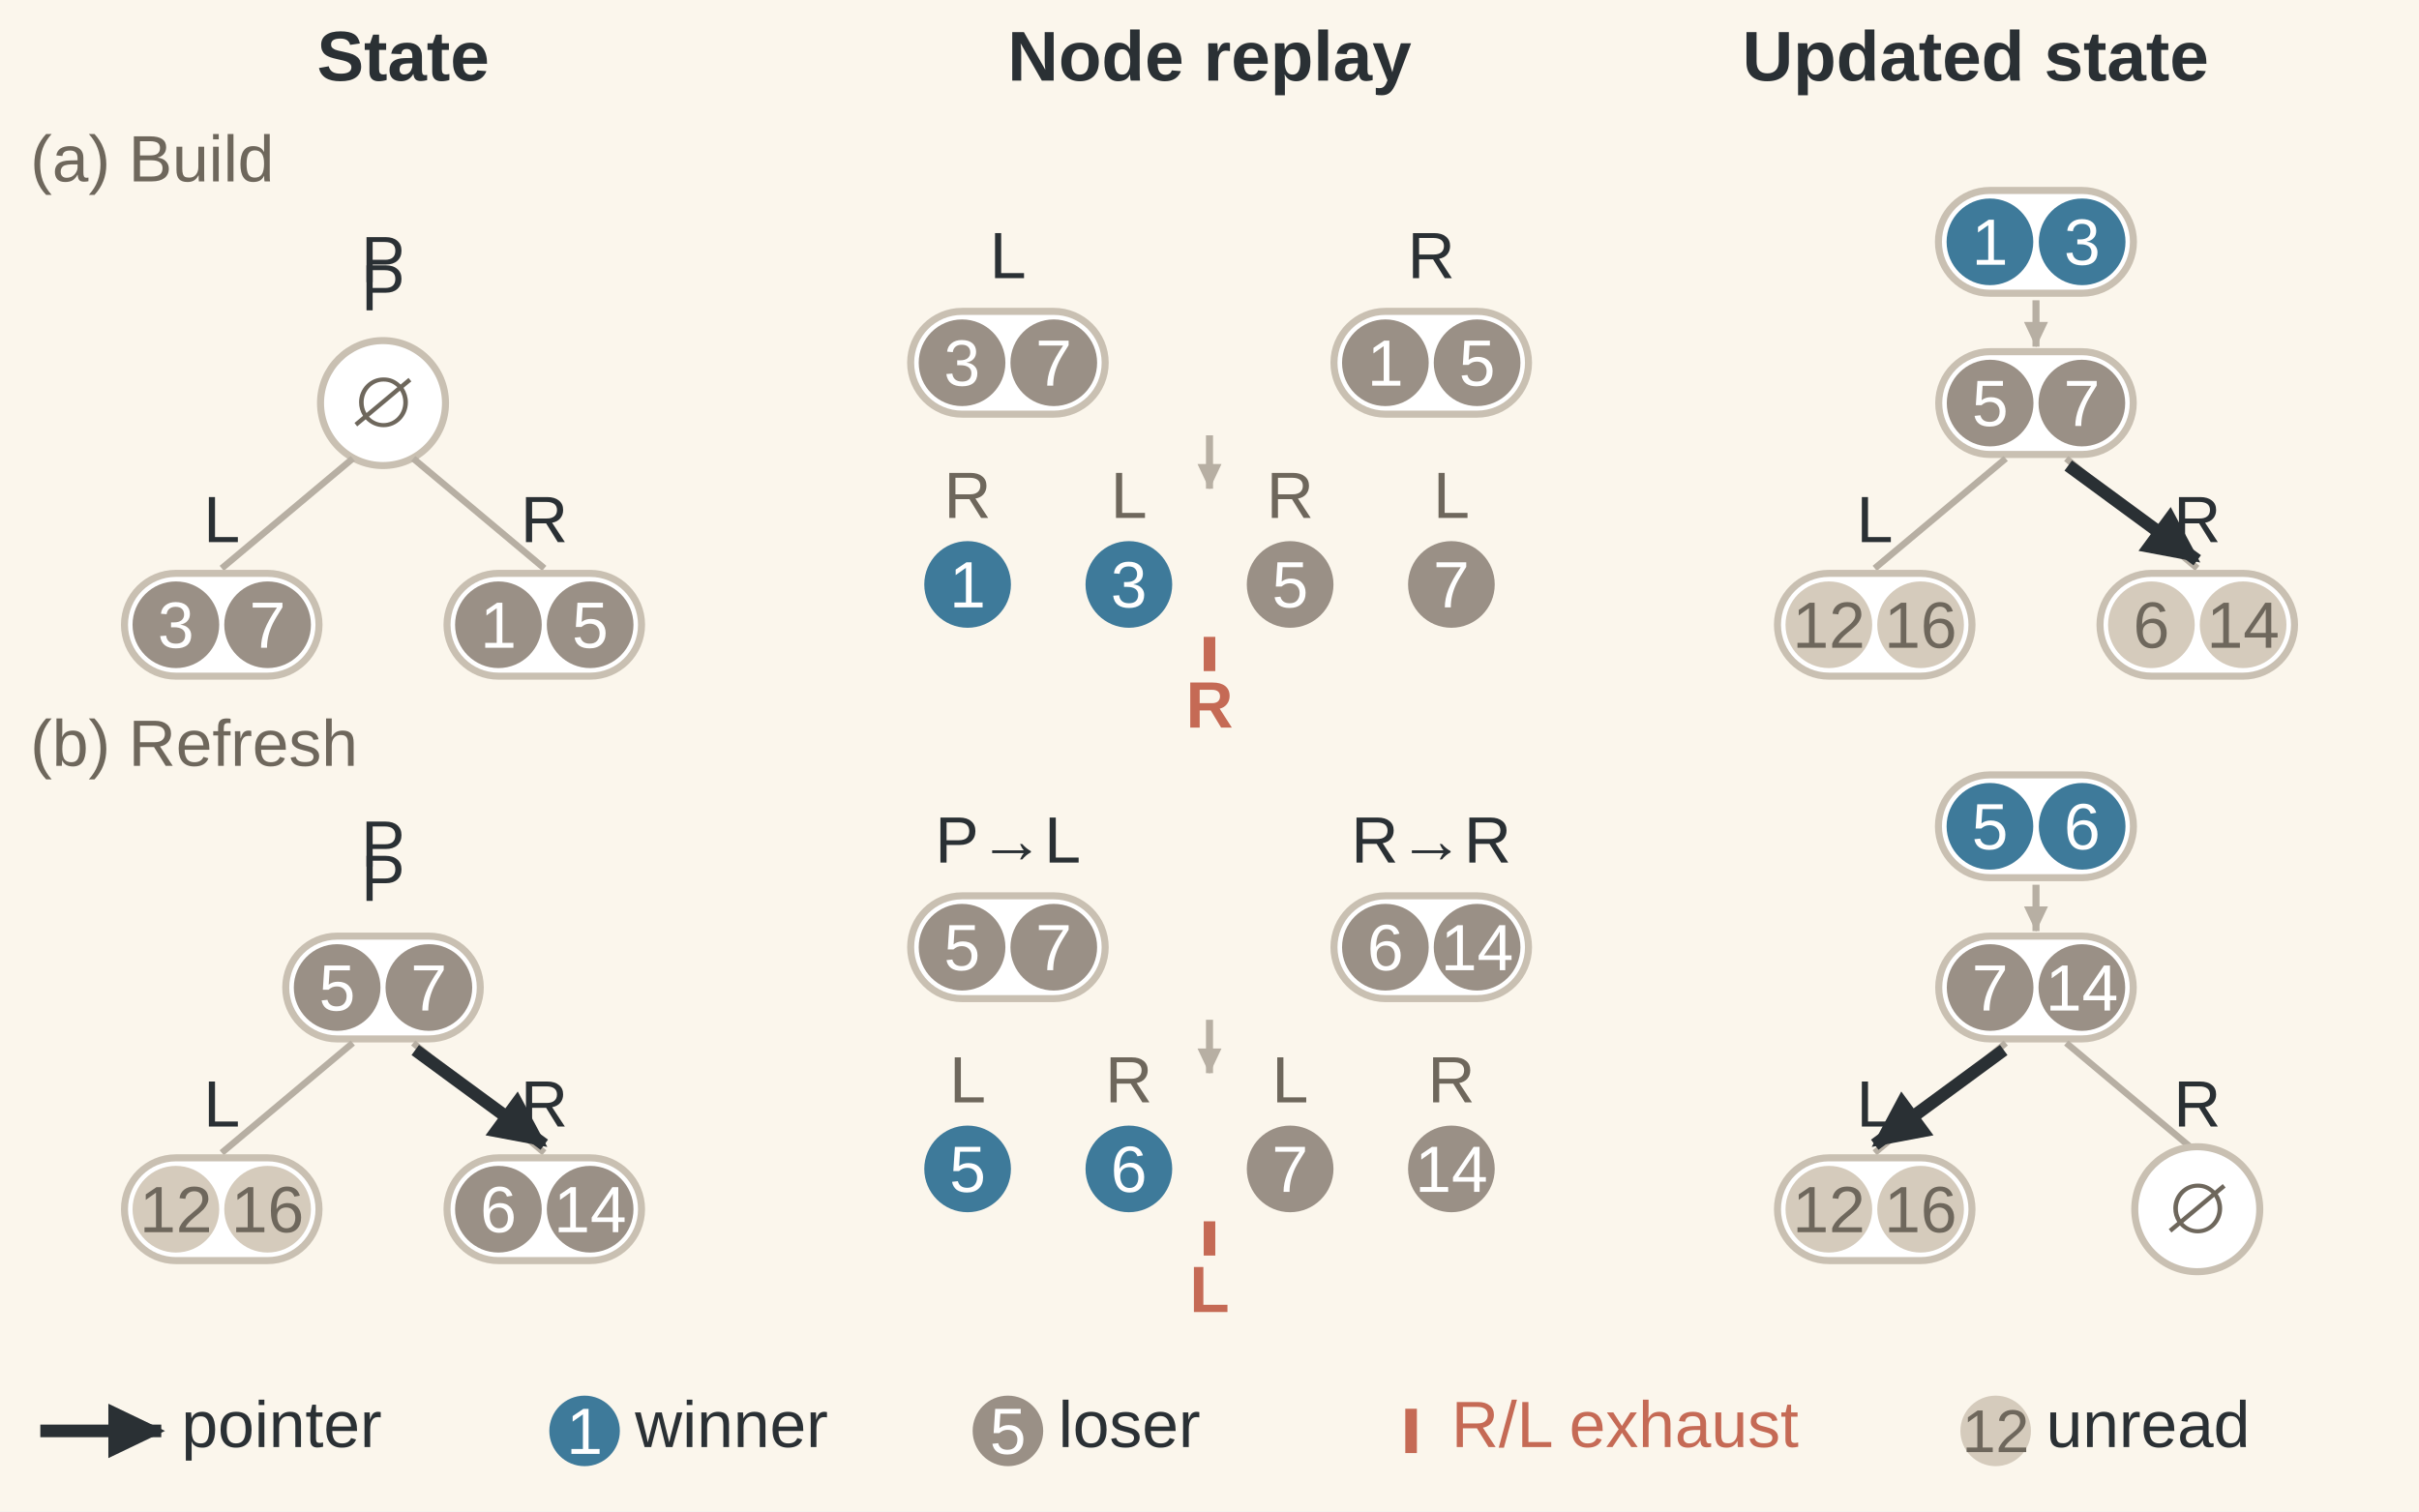
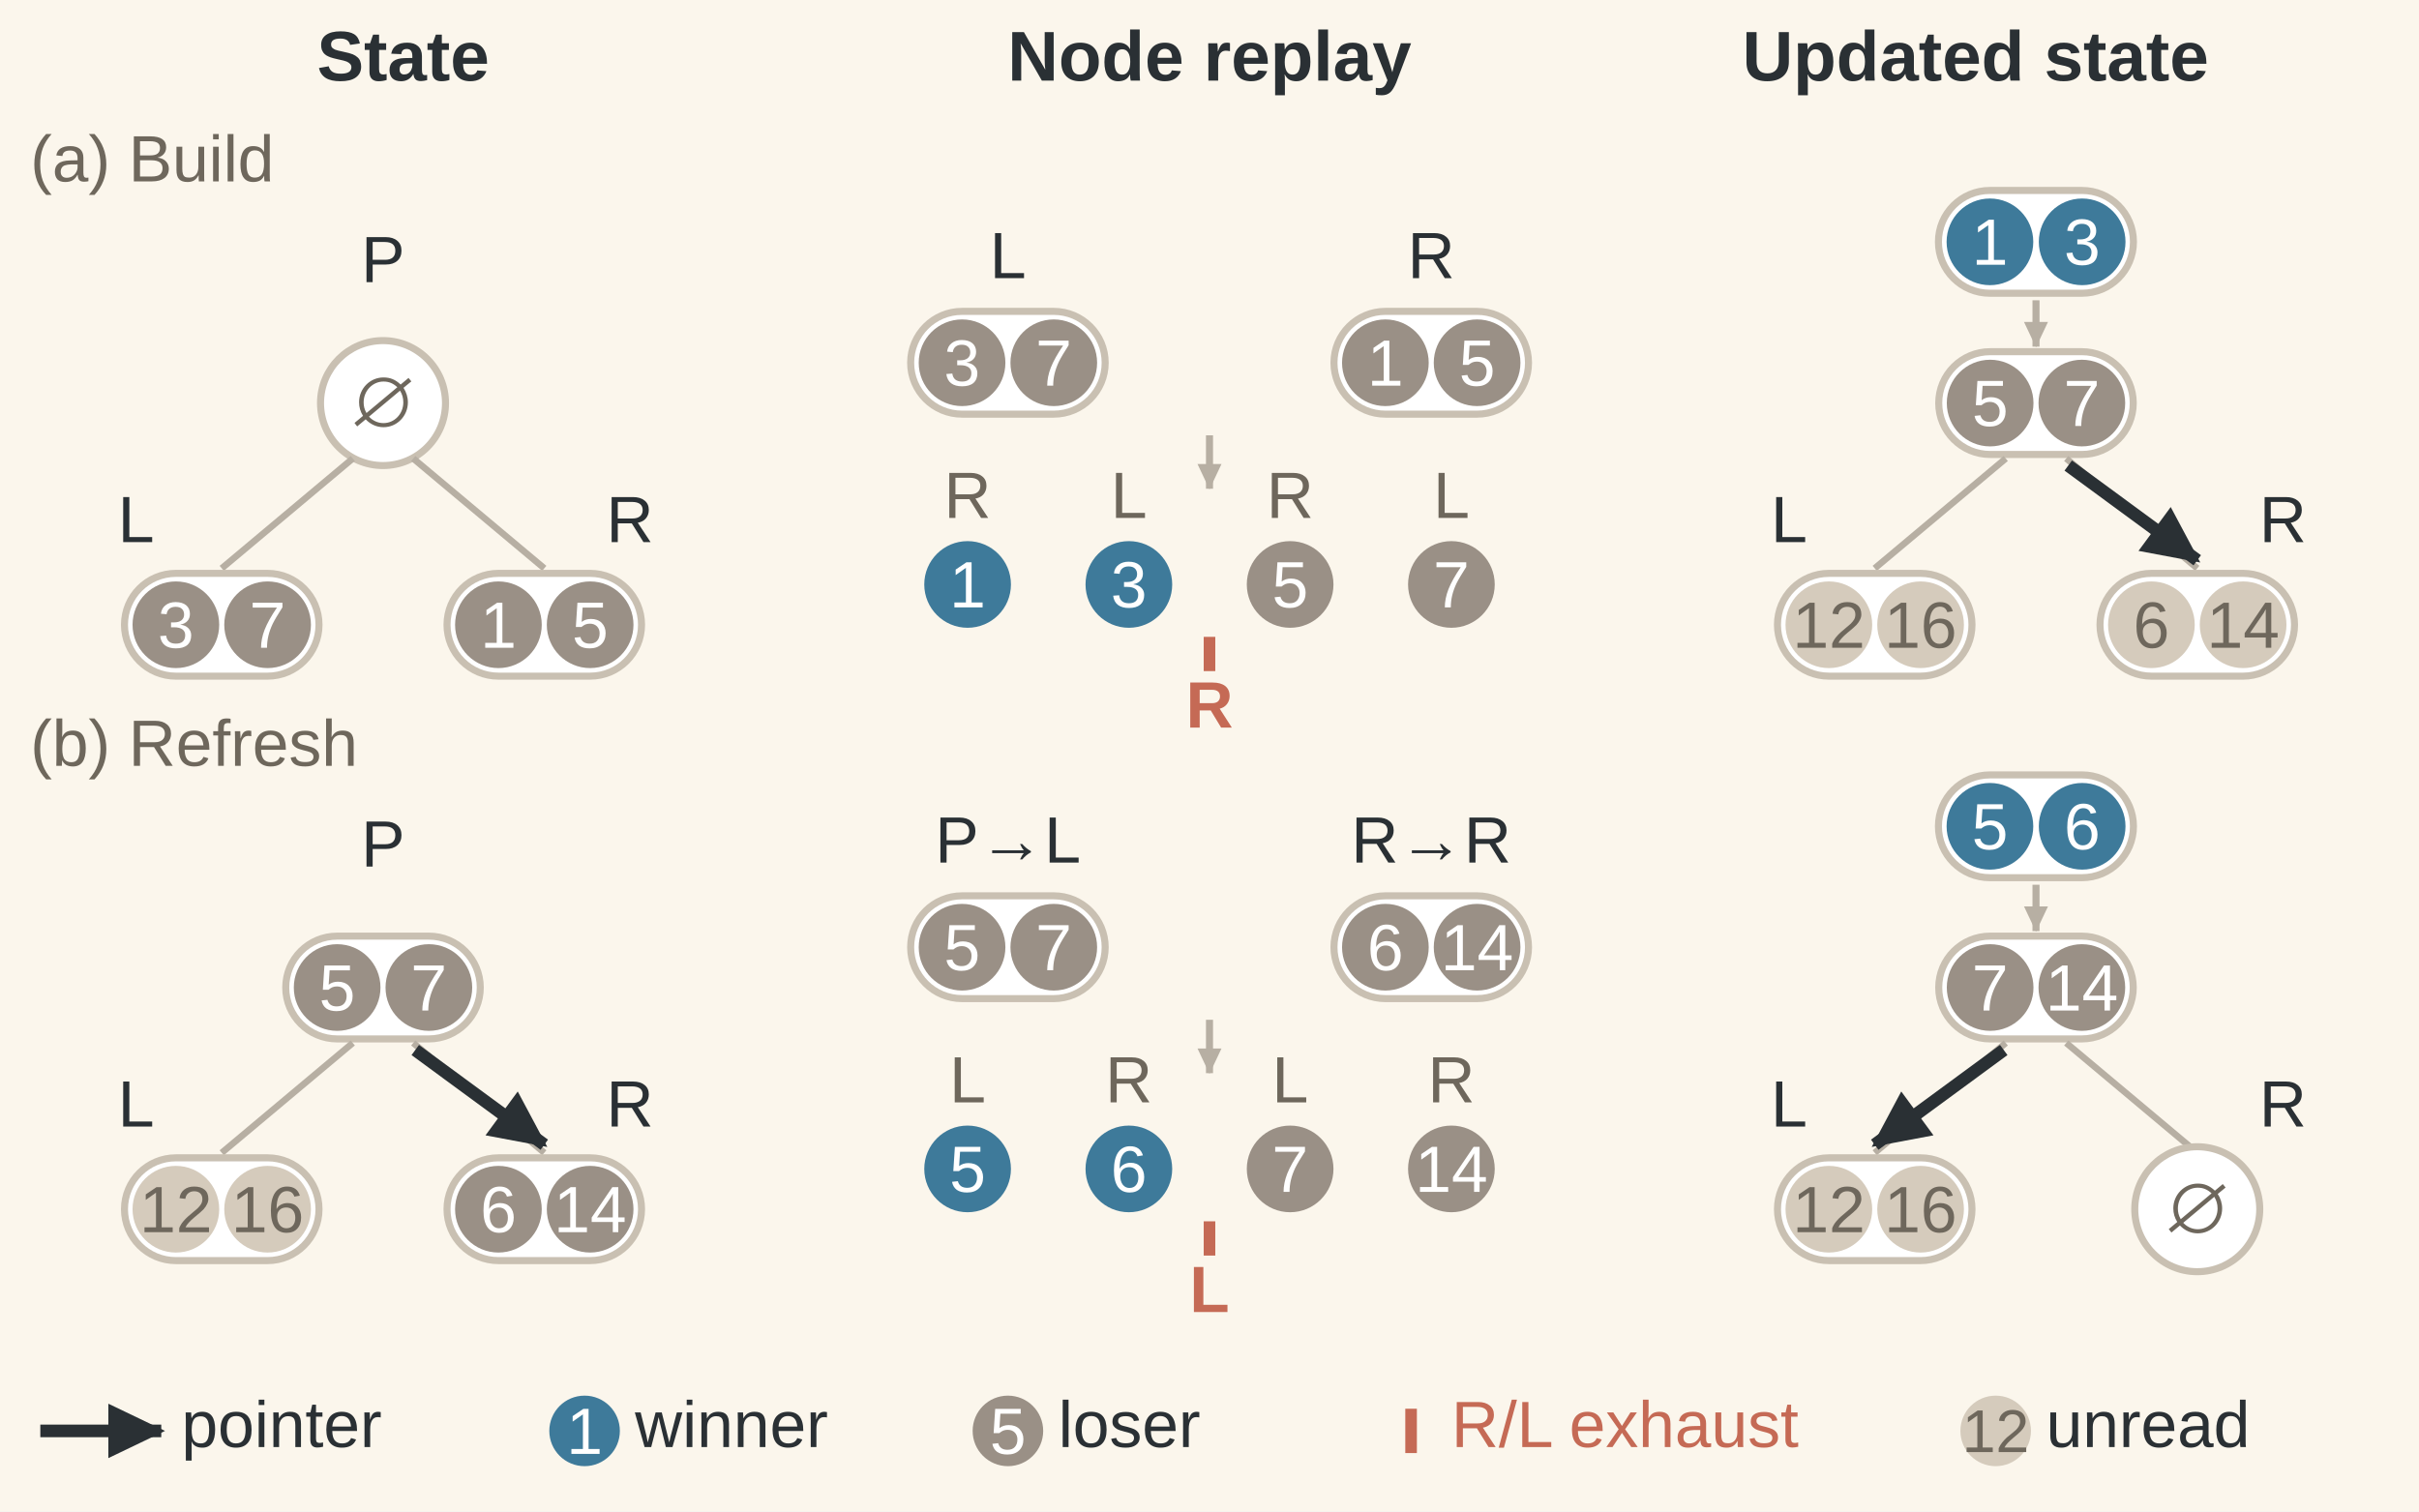
<svg xmlns="http://www.w3.org/2000/svg" width="240" height="150" viewBox="0 0 240 150" role="img">
  <defs>
    <marker id="dk" viewBox="0 0 10 10" refX="8" refY="5" markerWidth="6" markerHeight="6" orient="auto">
      <path d="M1 1.4 L8.5 5 L1 8.6 Z" fill="#2A3034" />
    </marker>
    <marker id="gy" viewBox="0 0 10 10" refX="8" refY="5" markerWidth="5" markerHeight="5" orient="auto">
      <path d="M1 1.6 L8.2 5 L1 8.4 Z" fill="#B7AFA3" />
    </marker>
    <marker id="rd" viewBox="0 0 10 10" refX="8" refY="5" markerWidth="5" markerHeight="5" orient="auto">
      <path d="M1 1.6 L8.2 5 L1 8.4 Z" fill="#C56A55" />
    </marker>
  </defs>
  <rect width="100%" height="100%" fill="#FBF6EC" />
  <g font-family="Liberation Sans, Arial, Helvetica, sans-serif" fill="#2A3034">
    <text x="40.00" y="8.00" text-anchor="middle" font-size="7" fill="#2A3034" font-weight="600">State</text>
    <text x="120.00" y="8.00" text-anchor="middle" font-size="7" fill="#2A3034" font-weight="600">Node replay</text>
    <text x="196.00" y="8.00" text-anchor="middle" font-size="7" fill="#2A3034" font-weight="600">Updated state</text>
    <text x="3.00" y="18.00" text-anchor="start" font-size="6.5" fill="#6E675C" font-weight="400">(a) Build</text>
    <text x="38.00" y="28.00" text-anchor="middle" font-size="6.5" fill="#2A3034" font-weight="400">P</text>
-     <text x="38.00" y="30.80" text-anchor="middle" font-size="6.5" fill="#2A3034" font-weight="400">P</text>
    <circle cx="38.00" cy="40.00" r="6.2" fill="#FFFFFF" stroke="#C9C0B2" stroke-width="0.7" />
    <text x="38.00" y="42.30" text-anchor="middle" font-size="7" fill="#6E675C" font-weight="400">∅</text>
    <line x1="35.00" y1="45.50" x2="22.00" y2="56.40" stroke="#B7AFA3" stroke-width="0.65" fill="none" />
    <line x1="41.00" y1="45.50" x2="54.00" y2="56.40" stroke="#B7AFA3" stroke-width="0.65" fill="none" />
-     <text x="22.00" y="53.80" text-anchor="middle" font-size="6.5" fill="#2A3034" font-weight="400">L</text>
-     <text x="54.00" y="53.80" text-anchor="middle" font-size="6.5" fill="#2A3034" font-weight="400">R</text>
+     <text x="13.50" y="53.80" text-anchor="middle" font-size="6.5" fill="#2A3034" font-weight="400">L</text>
+     <text x="62.50" y="53.80" text-anchor="middle" font-size="6.5" fill="#2A3034" font-weight="400">R</text>
    <rect x="12.35" y="56.90" width="19.30" height="10.20" rx="5.1" fill="#FFFFFF" stroke="#C9C0B2" stroke-width="0.7" />
    <circle cx="17.45" cy="62.00" r="4.3" fill="#9A9086" stroke="none" />
    <text x="17.45" y="64.28" text-anchor="middle" font-size="6.5" fill="#FFFFFF" font-weight="400">3</text>
    <circle cx="26.55" cy="62.00" r="4.3" fill="#9A9086" stroke="none" />
    <text x="26.55" y="64.28" text-anchor="middle" font-size="6.5" fill="#FFFFFF" font-weight="400">7</text>
    <rect x="44.35" y="56.90" width="19.30" height="10.20" rx="5.1" fill="#FFFFFF" stroke="#C9C0B2" stroke-width="0.7" />
    <circle cx="49.45" cy="62.00" r="4.3" fill="#9A9086" stroke="none" />
    <text x="49.45" y="64.28" text-anchor="middle" font-size="6.5" fill="#FFFFFF" font-weight="400">1</text>
    <circle cx="58.55" cy="62.00" r="4.3" fill="#9A9086" stroke="none" />
    <text x="58.55" y="64.28" text-anchor="middle" font-size="6.5" fill="#FFFFFF" font-weight="400">5</text>
    <rect x="90.35" y="30.90" width="19.30" height="10.20" rx="5.1" fill="#FFFFFF" stroke="#C9C0B2" stroke-width="0.7" />
    <circle cx="95.45" cy="36.00" r="4.3" fill="#9A9086" stroke="none" />
    <text x="95.45" y="38.27" text-anchor="middle" font-size="6.5" fill="#FFFFFF" font-weight="400">3</text>
    <circle cx="104.55" cy="36.00" r="4.3" fill="#9A9086" stroke="none" />
    <text x="104.55" y="38.27" text-anchor="middle" font-size="6.5" fill="#FFFFFF" font-weight="400">7</text>
    <rect x="132.35" y="30.90" width="19.30" height="10.20" rx="5.1" fill="#FFFFFF" stroke="#C9C0B2" stroke-width="0.7" />
    <circle cx="137.45" cy="36.00" r="4.3" fill="#9A9086" stroke="none" />
    <text x="137.45" y="38.27" text-anchor="middle" font-size="6.5" fill="#FFFFFF" font-weight="400">1</text>
    <circle cx="146.55" cy="36.00" r="4.3" fill="#9A9086" stroke="none" />
    <text x="146.55" y="38.27" text-anchor="middle" font-size="6.5" fill="#FFFFFF" font-weight="400">5</text>
    <text x="100.00" y="27.60" text-anchor="middle" font-size="6.5" fill="#2A3034" font-weight="400">L</text>
    <text x="142.00" y="27.60" text-anchor="middle" font-size="6.5" fill="#2A3034" font-weight="400">R</text>
    <line x1="120.00" y1="43.20" x2="120.00" y2="48.50" stroke="#B7AFA3" stroke-width="0.7" fill="none" marker-end="url(#gy)" />
    <text x="96.00" y="51.40" text-anchor="middle" font-size="6.5" fill="#6E675C" font-weight="400">R</text>
    <circle cx="96.00" cy="58.00" r="4.3" fill="#3E7A9A" stroke="none" />
    <text x="96.00" y="60.27" text-anchor="middle" font-size="6.5" fill="#FFFFFF" font-weight="400">1</text>
    <text x="112.00" y="51.40" text-anchor="middle" font-size="6.5" fill="#6E675C" font-weight="400">L</text>
    <circle cx="112.00" cy="58.00" r="4.3" fill="#3E7A9A" stroke="none" />
    <text x="112.00" y="60.27" text-anchor="middle" font-size="6.5" fill="#FFFFFF" font-weight="400">3</text>
    <text x="128.00" y="51.40" text-anchor="middle" font-size="6.5" fill="#6E675C" font-weight="400">R</text>
    <circle cx="128.00" cy="58.00" r="4.3" fill="#9A9086" stroke="none" />
    <text x="128.00" y="60.27" text-anchor="middle" font-size="6.5" fill="#FFFFFF" font-weight="400">5</text>
    <text x="144.00" y="51.40" text-anchor="middle" font-size="6.5" fill="#6E675C" font-weight="400">L</text>
    <circle cx="144.00" cy="58.00" r="4.3" fill="#9A9086" stroke="none" />
    <text x="144.00" y="60.27" text-anchor="middle" font-size="6.5" fill="#FFFFFF" font-weight="400">7</text>
    <line x1="120.00" y1="63.20" x2="120.00" y2="66.60" stroke="#C56A55" stroke-width="1.15" fill="none" />
    <text x="120.00" y="72.20" text-anchor="middle" font-size="6.5" fill="#C56A55" font-weight="600">R</text>
    <rect x="192.32" y="18.90" width="19.35" height="10.20" rx="5.1" fill="#FFFFFF" stroke="#C9C0B2" stroke-width="0.7" />
    <circle cx="197.43" cy="24.00" r="4.3" fill="#3E7A9A" stroke="none" />
    <text x="197.43" y="26.27" text-anchor="middle" font-size="6.5" fill="#FFFFFF" font-weight="400">1</text>
    <circle cx="206.58" cy="24.00" r="4.3" fill="#3E7A9A" stroke="none" />
    <text x="206.58" y="26.27" text-anchor="middle" font-size="6.5" fill="#FFFFFF" font-weight="400">3</text>
    <line x1="202.00" y1="29.80" x2="202.00" y2="34.40" stroke="#B7AFA3" stroke-width="0.7" fill="none" marker-end="url(#gy)" />
    <rect x="192.35" y="34.90" width="19.30" height="10.20" rx="5.1" fill="#FFFFFF" stroke="#C9C0B2" stroke-width="0.7" />
    <circle cx="197.45" cy="40.00" r="4.3" fill="#9A9086" stroke="none" />
    <text x="197.45" y="42.27" text-anchor="middle" font-size="6.5" fill="#FFFFFF" font-weight="400">5</text>
    <circle cx="206.55" cy="40.00" r="4.3" fill="#9A9086" stroke="none" />
    <text x="206.55" y="42.27" text-anchor="middle" font-size="6.5" fill="#FFFFFF" font-weight="400">7</text>
    <line x1="199.00" y1="45.50" x2="186.00" y2="56.40" stroke="#B7AFA3" stroke-width="0.65" fill="none" />
    <line x1="205.00" y1="45.50" x2="218.00" y2="56.40" stroke="#B7AFA3" stroke-width="0.65" fill="none" />
    <line x1="205.20" y1="46.20" x2="218.00" y2="55.60" stroke="#2A3034" stroke-width="1.25" fill="none" marker-end="url(#dk)" />
-     <text x="186.00" y="53.80" text-anchor="middle" font-size="6.5" fill="#2A3034" font-weight="400">L</text>
-     <text x="218.00" y="53.80" text-anchor="middle" font-size="6.5" fill="#2A3034" font-weight="400">R</text>
+     <text x="177.50" y="53.80" text-anchor="middle" font-size="6.5" fill="#2A3034" font-weight="400">L</text>
+     <text x="226.50" y="53.80" text-anchor="middle" font-size="6.5" fill="#2A3034" font-weight="400">R</text>
    <rect x="176.35" y="56.90" width="19.30" height="10.20" rx="5.1" fill="#FFFFFF" stroke="#C9C0B2" stroke-width="0.7" />
    <circle cx="181.45" cy="62.00" r="4.3" fill="#D5CBBC" stroke="none" />
    <text x="181.45" y="64.28" text-anchor="middle" font-size="6.5" fill="#6E675C" font-weight="400">12</text>
    <circle cx="190.55" cy="62.00" r="4.3" fill="#D5CBBC" stroke="none" />
    <text x="190.55" y="64.28" text-anchor="middle" font-size="6.5" fill="#6E675C" font-weight="400">16</text>
    <rect x="208.35" y="56.90" width="19.30" height="10.20" rx="5.1" fill="#FFFFFF" stroke="#C9C0B2" stroke-width="0.7" />
    <circle cx="213.45" cy="62.00" r="4.3" fill="#D5CBBC" stroke="none" />
    <text x="213.45" y="64.28" text-anchor="middle" font-size="6.5" fill="#6E675C" font-weight="400">6</text>
    <circle cx="222.55" cy="62.00" r="4.3" fill="#D5CBBC" stroke="none" />
    <text x="222.55" y="64.28" text-anchor="middle" font-size="6.5" fill="#6E675C" font-weight="400">14</text>
    <text x="3.00" y="76.00" text-anchor="start" font-size="6.5" fill="#6E675C" font-weight="400">(b) Refresh</text>
    <text x="38.00" y="86.00" text-anchor="middle" font-size="6.5" fill="#2A3034" font-weight="400">P</text>
-     <text x="38.00" y="89.40" text-anchor="middle" font-size="6.5" fill="#2A3034" font-weight="400">P</text>
    <rect x="28.35" y="92.90" width="19.30" height="10.20" rx="5.1" fill="#FFFFFF" stroke="#C9C0B2" stroke-width="0.7" />
    <circle cx="33.45" cy="98.00" r="4.3" fill="#9A9086" stroke="none" />
    <text x="33.45" y="100.28" text-anchor="middle" font-size="6.5" fill="#FFFFFF" font-weight="400">5</text>
    <circle cx="42.55" cy="98.00" r="4.3" fill="#9A9086" stroke="none" />
    <text x="42.55" y="100.28" text-anchor="middle" font-size="6.5" fill="#FFFFFF" font-weight="400">7</text>
    <line x1="35.00" y1="103.50" x2="22.00" y2="114.40" stroke="#B7AFA3" stroke-width="0.65" fill="none" />
    <line x1="41.00" y1="103.50" x2="54.00" y2="114.40" stroke="#B7AFA3" stroke-width="0.65" fill="none" />
    <line x1="41.20" y1="104.20" x2="54.00" y2="113.60" stroke="#2A3034" stroke-width="1.25" fill="none" marker-end="url(#dk)" />
-     <text x="22.00" y="111.80" text-anchor="middle" font-size="6.5" fill="#2A3034" font-weight="400">L</text>
-     <text x="54.00" y="111.80" text-anchor="middle" font-size="6.5" fill="#2A3034" font-weight="400">R</text>
+     <text x="13.50" y="111.80" text-anchor="middle" font-size="6.5" fill="#2A3034" font-weight="400">L</text>
+     <text x="62.50" y="111.80" text-anchor="middle" font-size="6.5" fill="#2A3034" font-weight="400">R</text>
    <rect x="12.35" y="114.90" width="19.30" height="10.20" rx="5.1" fill="#FFFFFF" stroke="#C9C0B2" stroke-width="0.7" />
    <circle cx="17.45" cy="120.00" r="4.3" fill="#D5CBBC" stroke="none" />
    <text x="17.45" y="122.28" text-anchor="middle" font-size="6.5" fill="#6E675C" font-weight="400">12</text>
    <circle cx="26.55" cy="120.00" r="4.3" fill="#D5CBBC" stroke="none" />
    <text x="26.55" y="122.28" text-anchor="middle" font-size="6.5" fill="#6E675C" font-weight="400">16</text>
    <rect x="44.35" y="114.90" width="19.30" height="10.20" rx="5.1" fill="#FFFFFF" stroke="#C9C0B2" stroke-width="0.7" />
    <circle cx="49.45" cy="120.00" r="4.3" fill="#9A9086" stroke="none" />
    <text x="49.45" y="122.28" text-anchor="middle" font-size="6.5" fill="#FFFFFF" font-weight="400">6</text>
    <circle cx="58.55" cy="120.00" r="4.3" fill="#9A9086" stroke="none" />
    <text x="58.55" y="122.28" text-anchor="middle" font-size="6.5" fill="#FFFFFF" font-weight="400">14</text>
    <rect x="90.35" y="88.90" width="19.30" height="10.20" rx="5.1" fill="#FFFFFF" stroke="#C9C0B2" stroke-width="0.7" />
    <circle cx="95.45" cy="94.00" r="4.3" fill="#9A9086" stroke="none" />
    <text x="95.45" y="96.28" text-anchor="middle" font-size="6.5" fill="#FFFFFF" font-weight="400">5</text>
    <circle cx="104.55" cy="94.00" r="4.3" fill="#9A9086" stroke="none" />
    <text x="104.55" y="96.28" text-anchor="middle" font-size="6.5" fill="#FFFFFF" font-weight="400">7</text>
    <rect x="132.35" y="88.90" width="19.30" height="10.20" rx="5.1" fill="#FFFFFF" stroke="#C9C0B2" stroke-width="0.7" />
    <circle cx="137.45" cy="94.00" r="4.3" fill="#9A9086" stroke="none" />
    <text x="137.45" y="96.28" text-anchor="middle" font-size="6.5" fill="#FFFFFF" font-weight="400">6</text>
    <circle cx="146.55" cy="94.00" r="4.3" fill="#9A9086" stroke="none" />
    <text x="146.55" y="96.28" text-anchor="middle" font-size="6.5" fill="#FFFFFF" font-weight="400">14</text>
    <text x="100.00" y="85.60" text-anchor="middle" font-size="6.5" fill="#2A3034" font-weight="400">P→L</text>
    <text x="142.00" y="85.60" text-anchor="middle" font-size="6.5" fill="#2A3034" font-weight="400">R→R</text>
    <line x1="120.00" y1="101.20" x2="120.00" y2="106.50" stroke="#B7AFA3" stroke-width="0.7" fill="none" marker-end="url(#gy)" />
    <text x="96.00" y="109.40" text-anchor="middle" font-size="6.5" fill="#6E675C" font-weight="400">L</text>
    <circle cx="96.00" cy="116.00" r="4.3" fill="#3E7A9A" stroke="none" />
    <text x="96.00" y="118.28" text-anchor="middle" font-size="6.5" fill="#FFFFFF" font-weight="400">5</text>
    <text x="112.00" y="109.40" text-anchor="middle" font-size="6.5" fill="#6E675C" font-weight="400">R</text>
    <circle cx="112.00" cy="116.00" r="4.3" fill="#3E7A9A" stroke="none" />
    <text x="112.00" y="118.28" text-anchor="middle" font-size="6.5" fill="#FFFFFF" font-weight="400">6</text>
    <text x="128.00" y="109.40" text-anchor="middle" font-size="6.5" fill="#6E675C" font-weight="400">L</text>
    <circle cx="128.00" cy="116.00" r="4.3" fill="#9A9086" stroke="none" />
    <text x="128.00" y="118.28" text-anchor="middle" font-size="6.5" fill="#FFFFFF" font-weight="400">7</text>
    <text x="144.00" y="109.40" text-anchor="middle" font-size="6.5" fill="#6E675C" font-weight="400">R</text>
    <circle cx="144.00" cy="116.00" r="4.3" fill="#9A9086" stroke="none" />
    <text x="144.00" y="118.28" text-anchor="middle" font-size="6.5" fill="#FFFFFF" font-weight="400">14</text>
    <line x1="120.00" y1="121.20" x2="120.00" y2="124.60" stroke="#C56A55" stroke-width="1.15" fill="none" />
    <text x="120.00" y="130.20" text-anchor="middle" font-size="6.5" fill="#C56A55" font-weight="600">L</text>
    <rect x="192.32" y="76.90" width="19.35" height="10.20" rx="5.1" fill="#FFFFFF" stroke="#C9C0B2" stroke-width="0.7" />
    <circle cx="197.43" cy="82.00" r="4.3" fill="#3E7A9A" stroke="none" />
    <text x="197.43" y="84.28" text-anchor="middle" font-size="6.5" fill="#FFFFFF" font-weight="400">5</text>
    <circle cx="206.58" cy="82.00" r="4.3" fill="#3E7A9A" stroke="none" />
    <text x="206.58" y="84.28" text-anchor="middle" font-size="6.5" fill="#FFFFFF" font-weight="400">6</text>
    <line x1="202.00" y1="87.80" x2="202.00" y2="92.40" stroke="#B7AFA3" stroke-width="0.7" fill="none" marker-end="url(#gy)" />
    <rect x="192.35" y="92.90" width="19.30" height="10.20" rx="5.1" fill="#FFFFFF" stroke="#C9C0B2" stroke-width="0.7" />
    <circle cx="197.45" cy="98.00" r="4.3" fill="#9A9086" stroke="none" />
    <text x="197.45" y="100.28" text-anchor="middle" font-size="6.5" fill="#FFFFFF" font-weight="400">7</text>
    <circle cx="206.55" cy="98.00" r="4.3" fill="#9A9086" stroke="none" />
    <text x="206.55" y="100.28" text-anchor="middle" font-size="6.5" fill="#FFFFFF" font-weight="400">14</text>
    <line x1="199.00" y1="103.50" x2="186.00" y2="114.40" stroke="#B7AFA3" stroke-width="0.65" fill="none" />
    <line x1="205.00" y1="103.50" x2="218.00" y2="114.40" stroke="#B7AFA3" stroke-width="0.65" fill="none" />
    <line x1="198.80" y1="104.20" x2="186.00" y2="113.60" stroke="#2A3034" stroke-width="1.25" fill="none" marker-end="url(#dk)" />
-     <text x="186.00" y="111.80" text-anchor="middle" font-size="6.5" fill="#2A3034" font-weight="400">L</text>
-     <text x="218.00" y="111.80" text-anchor="middle" font-size="6.5" fill="#2A3034" font-weight="400">R</text>
+     <text x="177.50" y="111.80" text-anchor="middle" font-size="6.5" fill="#2A3034" font-weight="400">L</text>
+     <text x="226.50" y="111.80" text-anchor="middle" font-size="6.5" fill="#2A3034" font-weight="400">R</text>
    <rect x="176.35" y="114.90" width="19.30" height="10.20" rx="5.1" fill="#FFFFFF" stroke="#C9C0B2" stroke-width="0.7" />
    <circle cx="181.45" cy="120.00" r="4.3" fill="#D5CBBC" stroke="none" />
    <text x="181.45" y="122.28" text-anchor="middle" font-size="6.5" fill="#6E675C" font-weight="400">12</text>
    <circle cx="190.55" cy="120.00" r="4.3" fill="#D5CBBC" stroke="none" />
    <text x="190.55" y="122.28" text-anchor="middle" font-size="6.5" fill="#6E675C" font-weight="400">16</text>
    <circle cx="218.00" cy="120.00" r="6.2" fill="#FFFFFF" stroke="#C9C0B2" stroke-width="0.7" />
    <text x="218.00" y="122.30" text-anchor="middle" font-size="7" fill="#6E675C" font-weight="400">∅</text>
    <line x1="4.00" y1="142.00" x2="16.00" y2="142.00" stroke="#2A3034" stroke-width="1.25" fill="none" marker-end="url(#dk)" />
    <text x="18.00" y="143.60" text-anchor="start" font-size="6.5" fill="#2A3034" font-weight="400">pointer</text>
    <circle cx="58.00" cy="142.00" r="3.5" fill="#3E7A9A" stroke="none" />
    <text x="58.00" y="144.28" text-anchor="middle" font-size="6.5" fill="#FFFFFF" font-weight="400">1</text>
    <text x="63.00" y="143.60" text-anchor="start" font-size="6.5" fill="#2A3034" font-weight="400">winner</text>
    <circle cx="100.00" cy="142.00" r="3.5" fill="#9A9086" stroke="none" />
    <text x="100.00" y="144.28" text-anchor="middle" font-size="6.5" fill="#FFFFFF" font-weight="400">5</text>
    <text x="105.00" y="143.60" text-anchor="start" font-size="6.5" fill="#2A3034" font-weight="400">loser</text>
    <line x1="140.00" y1="139.80" x2="140.00" y2="144.20" stroke="#C56A55" stroke-width="1.15" fill="none" />
    <text x="144.00" y="143.60" text-anchor="start" font-size="6.5" fill="#C56A55" font-weight="400">R/L exhaust</text>
    <circle cx="198.00" cy="142.00" r="3.5" fill="#D5CBBC" stroke="none" />
    <text x="198.00" y="144.10" text-anchor="middle" font-size="6" fill="#6E675C" font-weight="400">12</text>
    <text x="203.00" y="143.60" text-anchor="start" font-size="6.5" fill="#2A3034" font-weight="400">unread</text>
  </g>
</svg>
